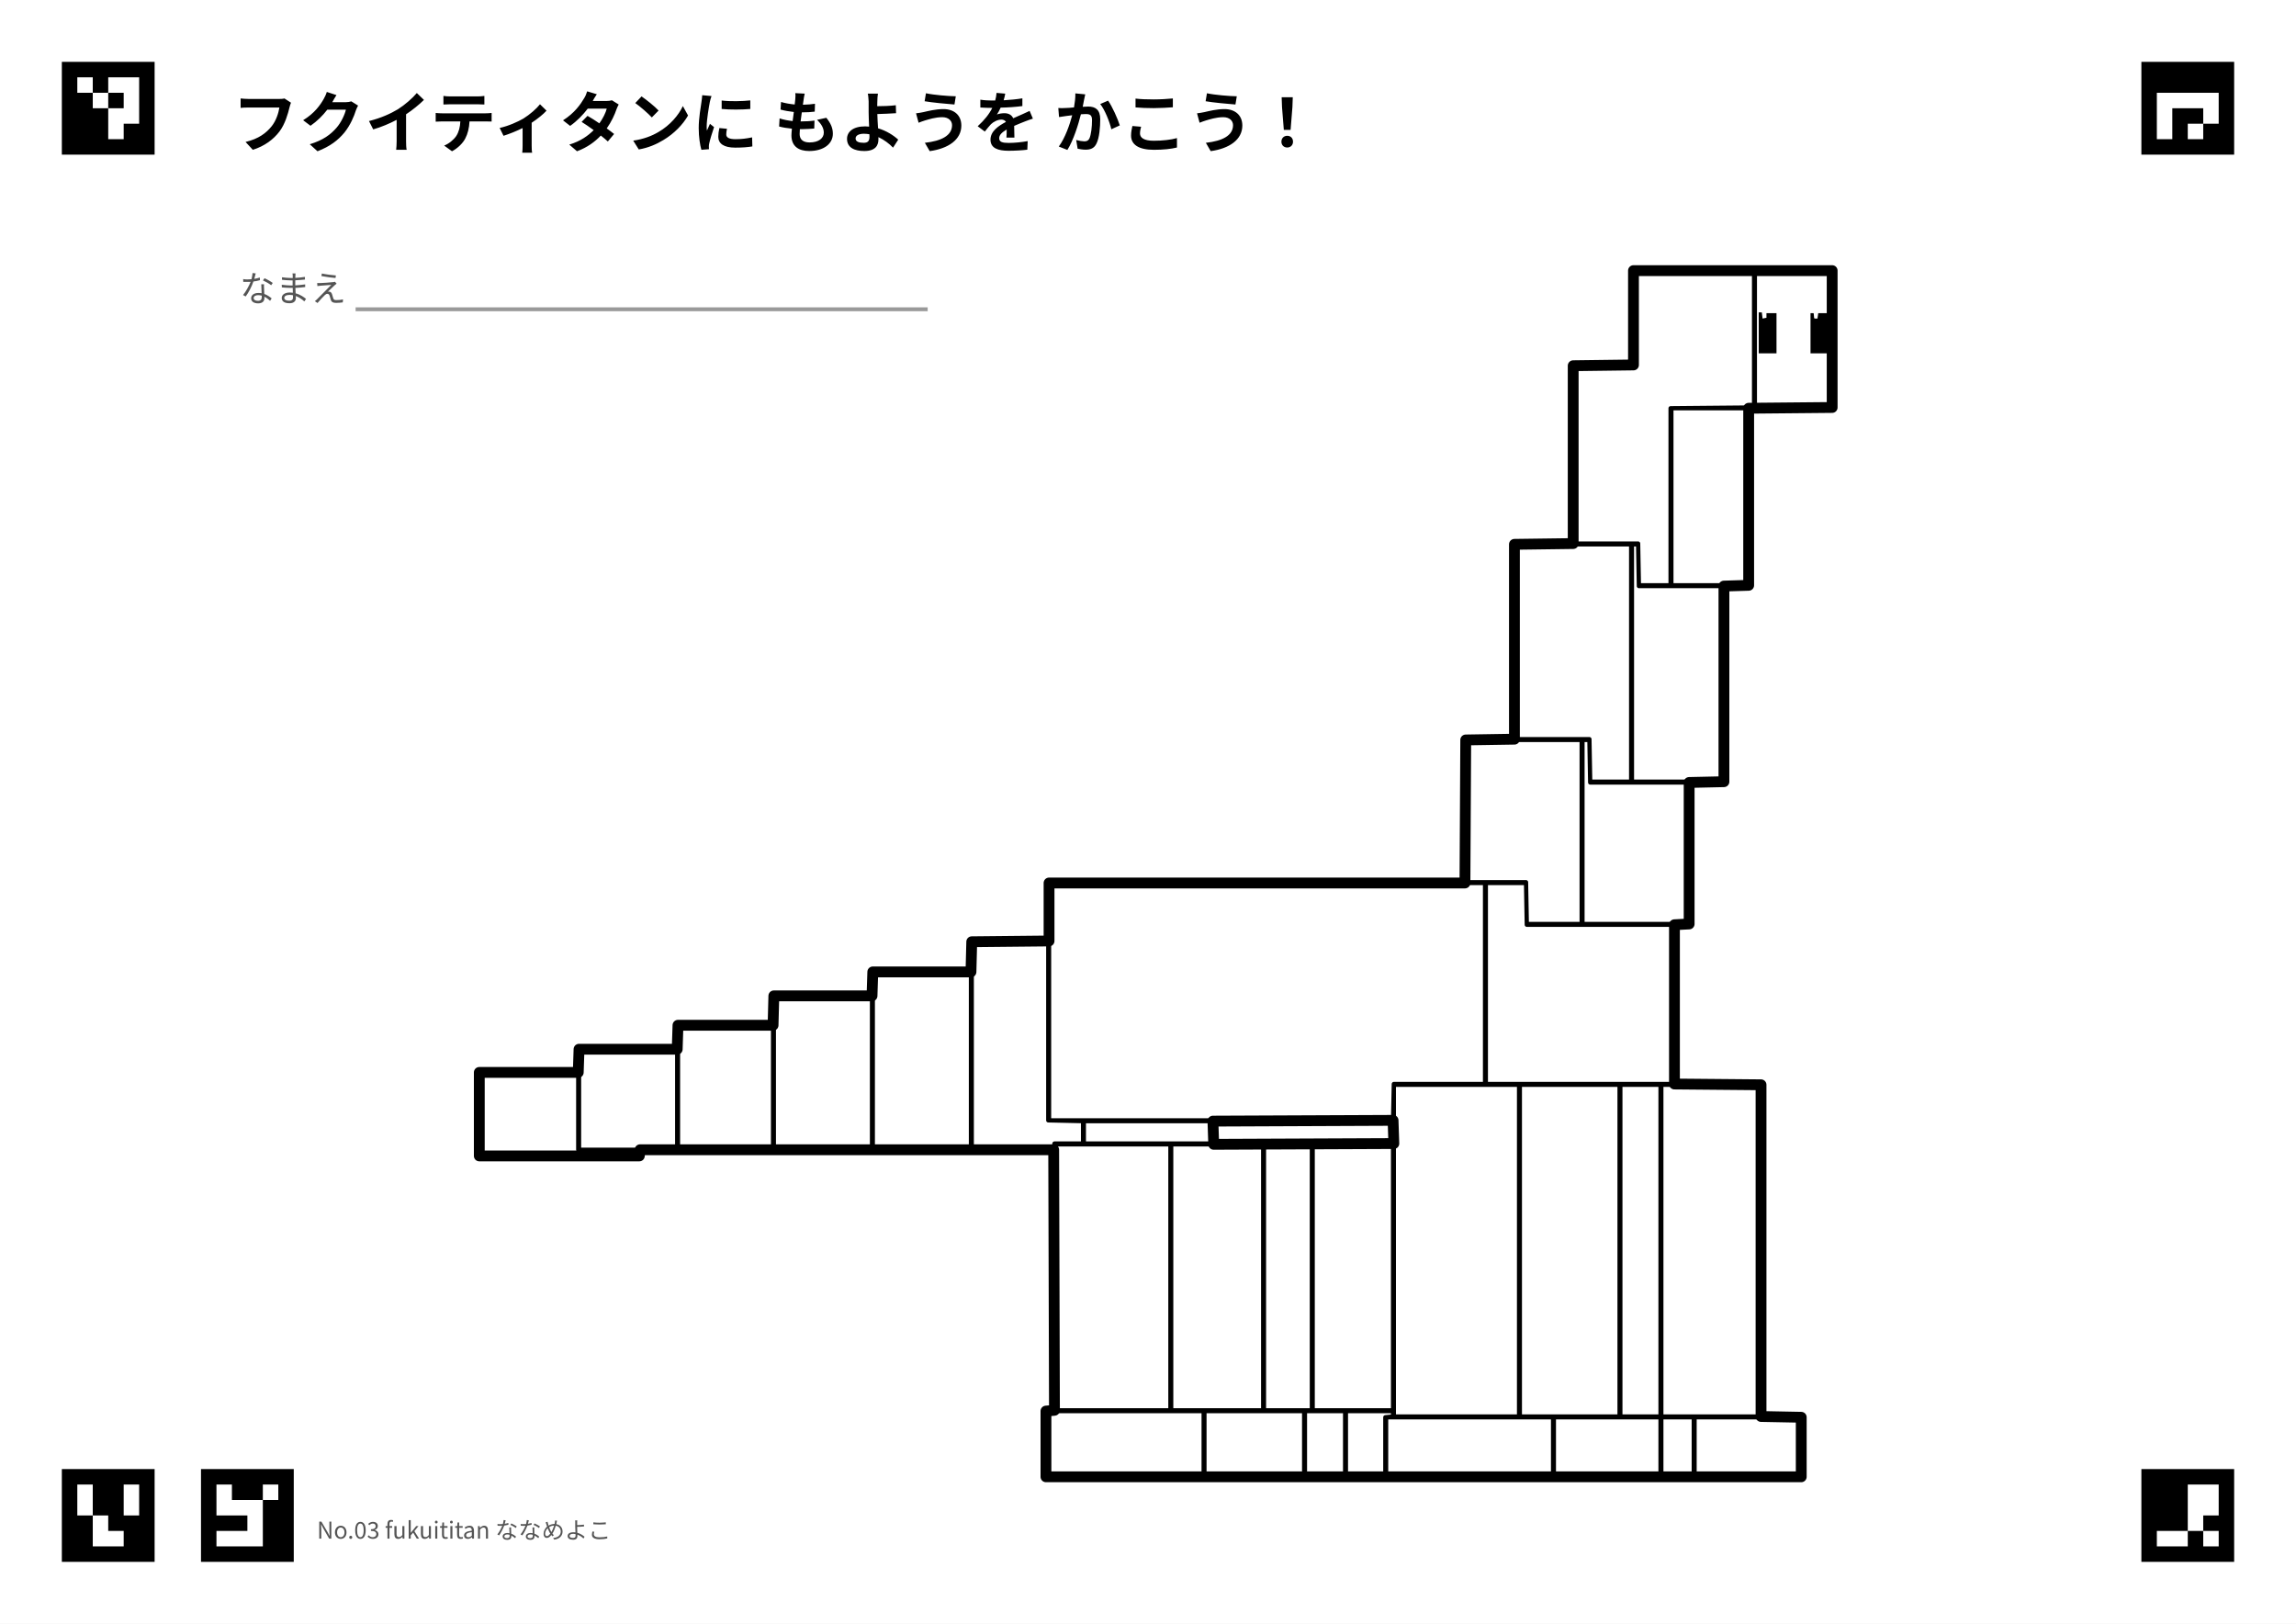
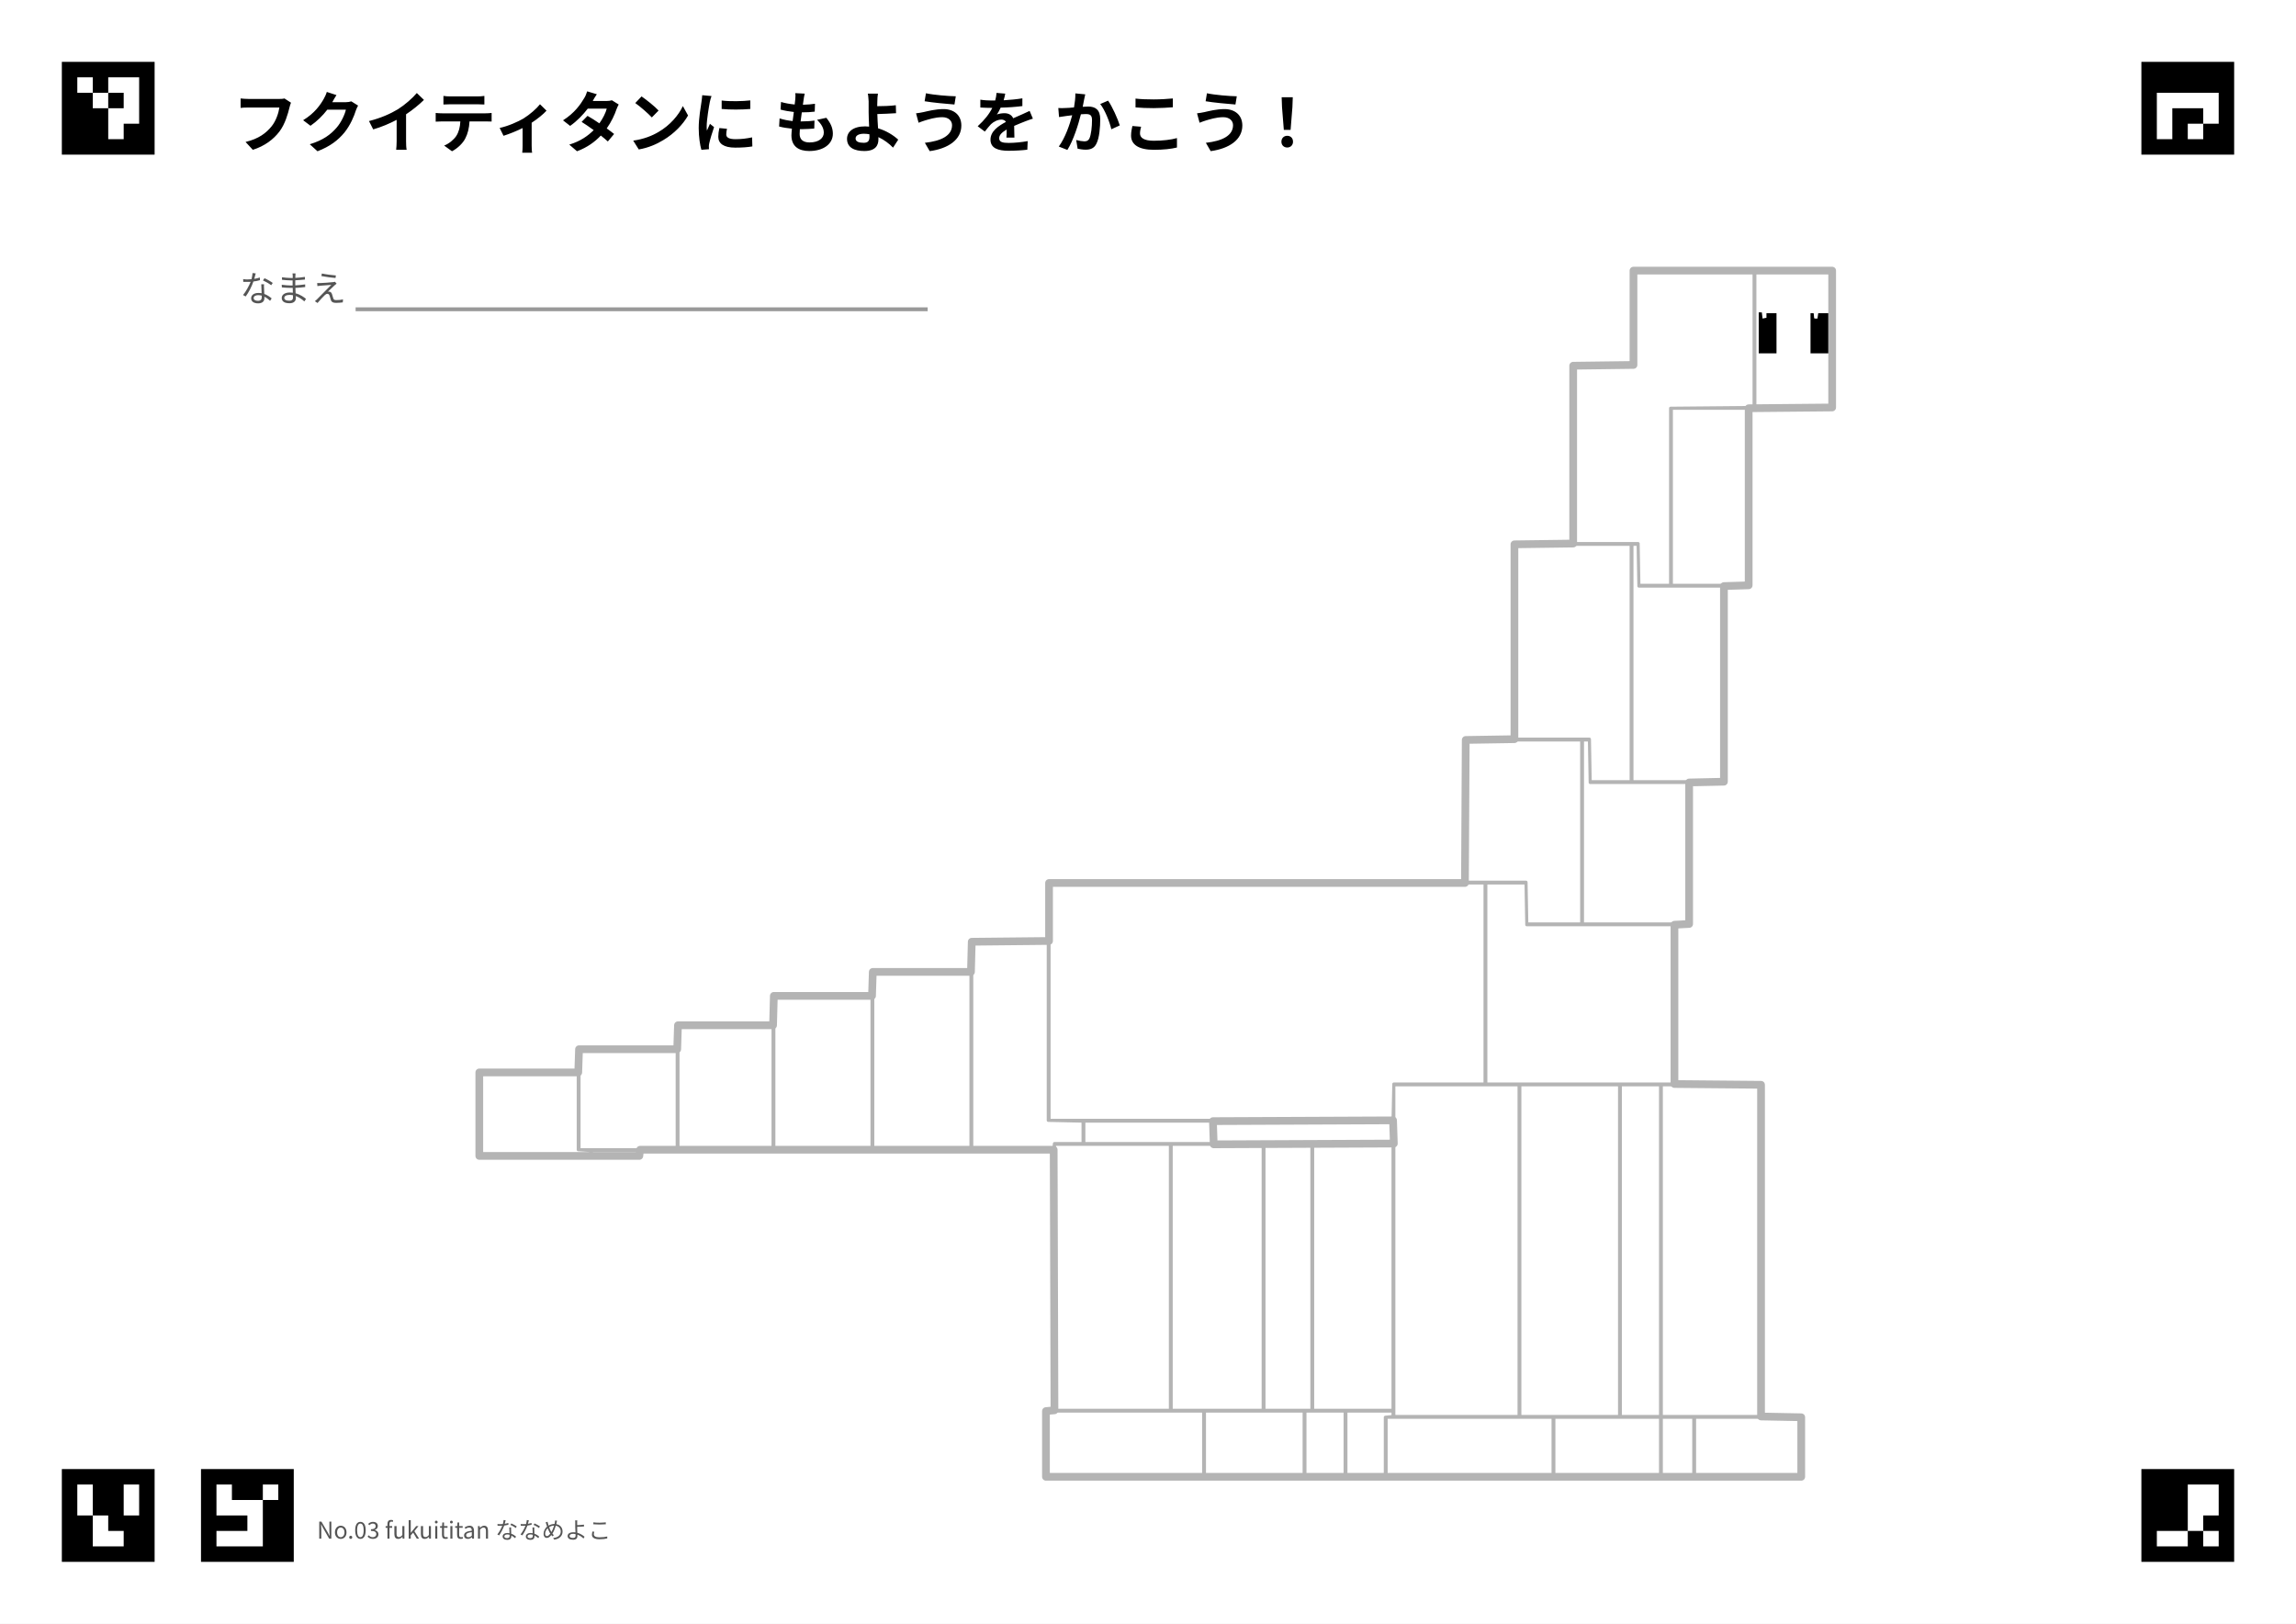
<svg xmlns="http://www.w3.org/2000/svg" width="297mm" height="210mm" viewBox="0 0 297 210">
  <style>
-   #silhouette{fill:#fff} .plane{fill:none;stroke:#000;stroke-width:0.55;stroke-linejoin:round}
-   .outline{fill:none;stroke:#000;stroke-width:1.4;stroke-linejoin:round} .eye{fill:#000} .eye-hl{fill:#fff} .marker{fill:#000}
+   /* 恐竜の線は うすいグレー・細め（ぬりえを読み込んだ時に 線が模様として出にくい）。目・マーカーは黒のまま */
+   #silhouette{fill:#fff} .plane{fill:none;stroke:#b4b4b4;stroke-width:0.4;stroke-linejoin:round}
+   .outline{fill:none;stroke:#b4b4b4;stroke-width:1.0;stroke-linejoin:round} .eye{fill:#000} .eye-hl{fill:#fff} .marker{fill:#000}
  .title{font-family:"Hiragino Maru Gothic ProN","BIZ UDPGothic","Noto Sans CJK JP","Noto Sans JP",sans-serif;font-weight:700} .sub{font-family:"Hiragino Maru Gothic ProN","BIZ UDPGothic","Noto Sans CJK JP","Noto Sans JP",sans-serif;fill:#555}
</style>
  <rect id="paper" width="297" height="210" fill="#fff" />
  <g id="chrome">
    <text class="title" x="30" y="19" font-size="8.6">フクイティタンに もようを かこう！</text>
    <text class="sub" x="31" y="39" font-size="4.6">なまえ</text>
    <line x1="46" y1="40" x2="120" y2="40" stroke="#999" stroke-width="0.5" />
    <text class="sub" x="41" y="199" font-size="3">No.03 fukuititan ななめよこ</text>
  </g>
  <g id="markers">
    <path id="marker_0" class="marker" d="M8.000,8.000h2.000v2.000h-2.000zM10.000,8.000h2.000v2.000h-2.000zM12.000,8.000h2.000v2.000h-2.000zM14.000,8.000h2.000v2.000h-2.000zM16.000,8.000h2.000v2.000h-2.000zM18.000,8.000h2.000v2.000h-2.000zM8.000,10.000h2.000v2.000h-2.000zM12.000,10.000h2.000v2.000h-2.000zM18.000,10.000h2.000v2.000h-2.000zM8.000,12.000h2.000v2.000h-2.000zM10.000,12.000h2.000v2.000h-2.000zM14.000,12.000h2.000v2.000h-2.000zM18.000,12.000h2.000v2.000h-2.000zM8.000,14.000h2.000v2.000h-2.000zM10.000,14.000h2.000v2.000h-2.000zM12.000,14.000h2.000v2.000h-2.000zM18.000,14.000h2.000v2.000h-2.000zM8.000,16.000h2.000v2.000h-2.000zM10.000,16.000h2.000v2.000h-2.000zM12.000,16.000h2.000v2.000h-2.000zM16.000,16.000h2.000v2.000h-2.000zM18.000,16.000h2.000v2.000h-2.000zM8.000,18.000h2.000v2.000h-2.000zM10.000,18.000h2.000v2.000h-2.000zM12.000,18.000h2.000v2.000h-2.000zM14.000,18.000h2.000v2.000h-2.000zM16.000,18.000h2.000v2.000h-2.000zM18.000,18.000h2.000v2.000h-2.000z" />
    <path id="marker_1" class="marker" d="M277.000,8.000h2.000v2.000h-2.000zM279.000,8.000h2.000v2.000h-2.000zM281.000,8.000h2.000v2.000h-2.000zM283.000,8.000h2.000v2.000h-2.000zM285.000,8.000h2.000v2.000h-2.000zM287.000,8.000h2.000v2.000h-2.000zM277.000,10.000h2.000v2.000h-2.000zM279.000,10.000h2.000v2.000h-2.000zM281.000,10.000h2.000v2.000h-2.000zM283.000,10.000h2.000v2.000h-2.000zM285.000,10.000h2.000v2.000h-2.000zM287.000,10.000h2.000v2.000h-2.000zM277.000,12.000h2.000v2.000h-2.000zM287.000,12.000h2.000v2.000h-2.000zM277.000,14.000h2.000v2.000h-2.000zM281.000,14.000h2.000v2.000h-2.000zM283.000,14.000h2.000v2.000h-2.000zM287.000,14.000h2.000v2.000h-2.000zM277.000,16.000h2.000v2.000h-2.000zM281.000,16.000h2.000v2.000h-2.000zM285.000,16.000h2.000v2.000h-2.000zM287.000,16.000h2.000v2.000h-2.000zM277.000,18.000h2.000v2.000h-2.000zM279.000,18.000h2.000v2.000h-2.000zM281.000,18.000h2.000v2.000h-2.000zM283.000,18.000h2.000v2.000h-2.000zM285.000,18.000h2.000v2.000h-2.000zM287.000,18.000h2.000v2.000h-2.000z" />
    <path id="marker_2" class="marker" d="M277.000,190.000h2.000v2.000h-2.000zM279.000,190.000h2.000v2.000h-2.000zM281.000,190.000h2.000v2.000h-2.000zM283.000,190.000h2.000v2.000h-2.000zM285.000,190.000h2.000v2.000h-2.000zM287.000,190.000h2.000v2.000h-2.000zM277.000,192.000h2.000v2.000h-2.000zM279.000,192.000h2.000v2.000h-2.000zM281.000,192.000h2.000v2.000h-2.000zM287.000,192.000h2.000v2.000h-2.000zM277.000,194.000h2.000v2.000h-2.000zM279.000,194.000h2.000v2.000h-2.000zM281.000,194.000h2.000v2.000h-2.000zM287.000,194.000h2.000v2.000h-2.000zM277.000,196.000h2.000v2.000h-2.000zM279.000,196.000h2.000v2.000h-2.000zM281.000,196.000h2.000v2.000h-2.000zM285.000,196.000h2.000v2.000h-2.000zM287.000,196.000h2.000v2.000h-2.000zM277.000,198.000h2.000v2.000h-2.000zM283.000,198.000h2.000v2.000h-2.000zM287.000,198.000h2.000v2.000h-2.000zM277.000,200.000h2.000v2.000h-2.000zM279.000,200.000h2.000v2.000h-2.000zM281.000,200.000h2.000v2.000h-2.000zM283.000,200.000h2.000v2.000h-2.000zM285.000,200.000h2.000v2.000h-2.000zM287.000,200.000h2.000v2.000h-2.000z" />
    <path id="marker_3" class="marker" d="M8.000,190.000h2.000v2.000h-2.000zM10.000,190.000h2.000v2.000h-2.000zM12.000,190.000h2.000v2.000h-2.000zM14.000,190.000h2.000v2.000h-2.000zM16.000,190.000h2.000v2.000h-2.000zM18.000,190.000h2.000v2.000h-2.000zM8.000,192.000h2.000v2.000h-2.000zM12.000,192.000h2.000v2.000h-2.000zM14.000,192.000h2.000v2.000h-2.000zM18.000,192.000h2.000v2.000h-2.000zM8.000,194.000h2.000v2.000h-2.000zM12.000,194.000h2.000v2.000h-2.000zM14.000,194.000h2.000v2.000h-2.000zM18.000,194.000h2.000v2.000h-2.000zM8.000,196.000h2.000v2.000h-2.000zM10.000,196.000h2.000v2.000h-2.000zM14.000,196.000h2.000v2.000h-2.000zM16.000,196.000h2.000v2.000h-2.000zM18.000,196.000h2.000v2.000h-2.000zM8.000,198.000h2.000v2.000h-2.000zM10.000,198.000h2.000v2.000h-2.000zM16.000,198.000h2.000v2.000h-2.000zM18.000,198.000h2.000v2.000h-2.000zM8.000,200.000h2.000v2.000h-2.000zM10.000,200.000h2.000v2.000h-2.000zM12.000,200.000h2.000v2.000h-2.000zM14.000,200.000h2.000v2.000h-2.000zM16.000,200.000h2.000v2.000h-2.000zM18.000,200.000h2.000v2.000h-2.000z" />
    <path id="marker_6" class="marker" d="M26.000,190.000h2.000v2.000h-2.000zM28.000,190.000h2.000v2.000h-2.000zM30.000,190.000h2.000v2.000h-2.000zM32.000,190.000h2.000v2.000h-2.000zM34.000,190.000h2.000v2.000h-2.000zM36.000,190.000h2.000v2.000h-2.000zM26.000,192.000h2.000v2.000h-2.000zM30.000,192.000h2.000v2.000h-2.000zM32.000,192.000h2.000v2.000h-2.000zM36.000,192.000h2.000v2.000h-2.000zM26.000,194.000h2.000v2.000h-2.000zM34.000,194.000h2.000v2.000h-2.000zM36.000,194.000h2.000v2.000h-2.000zM26.000,196.000h2.000v2.000h-2.000zM28.000,196.000h2.000v2.000h-2.000zM30.000,196.000h2.000v2.000h-2.000zM34.000,196.000h2.000v2.000h-2.000zM36.000,196.000h2.000v2.000h-2.000zM26.000,198.000h2.000v2.000h-2.000zM34.000,198.000h2.000v2.000h-2.000zM36.000,198.000h2.000v2.000h-2.000zM26.000,200.000h2.000v2.000h-2.000zM28.000,200.000h2.000v2.000h-2.000zM30.000,200.000h2.000v2.000h-2.000zM32.000,200.000h2.000v2.000h-2.000zM34.000,200.000h2.000v2.000h-2.000zM36.000,200.000h2.000v2.000h-2.000z" />
  </g>
  <g id="model" data-dino="fukuititan">
    <path id="silhouette" d="M237.00,35.00 L211.30,35.00 L211.30,47.20 L203.50,47.30 L203.50,70.30 L195.90,70.40 L195.90,95.60 L189.60,95.70 L189.50,114.20 L135.70,114.20 L135.70,121.70 L125.70,121.80 L125.60,125.70 L112.90,125.70 L112.80,128.80 L100.10,128.80 L100.00,132.60 L87.70,132.60 L87.60,135.70 L74.90,135.70 L74.80,138.70 L62.00,138.70 L62.00,149.50 L82.70,149.50 L82.80,148.70 L136.30,148.70 L136.40,182.40 L135.30,182.50 L135.30,191.00 L233.00,191.00 L233.00,183.30 L227.80,183.20 L227.80,140.30 L216.60,140.20 L216.60,119.60 L218.50,119.50 L218.50,101.20 L223.00,101.10 L223.00,75.80 L226.20,75.70 L226.20,52.80 L237.00,52.70ZM156.90,145.00 L180.20,144.90 L180.30,147.90 L157.00,148.00Z" />
    <path id="planes" class="plane" d="M179.30,183.30 L179.30,191.00 L200.90,191.00 L200.90,183.30ZM135.30,182.50 L135.30,191.00 L155.70,191.00 L155.70,182.50ZM180.30,140.30 L180.30,183.20 L196.50,183.20 L196.50,140.30ZM136.40,148.00 L136.40,182.40 L151.40,182.40 L151.40,148.00ZM135.70,114.20 L135.70,144.90 L180.20,144.90 L180.30,140.20 L192.10,140.20 L192.10,114.20ZM125.70,121.80 L125.70,148.70 L136.30,148.70 L136.40,147.90 L140.10,147.90 L140.10,145.00 L135.60,144.90 L135.60,121.80ZM112.90,125.70 L112.90,148.70 L125.60,148.70 L125.60,125.70ZM189.60,95.70 L189.60,114.10 L197.40,114.10 L197.50,119.50 L204.60,119.50 L204.60,95.70ZM100.10,128.80 L100.10,148.70 L112.80,148.70 L112.80,128.80ZM195.90,70.40 L195.90,95.60 L205.60,95.60 L205.70,101.10 L211.00,101.10 L211.00,70.40ZM87.70,132.60 L87.70,148.70 L100.00,148.70 L100.00,132.60ZM226.90,35.00 L211.30,35.00 L211.30,47.20 L203.50,47.30 L203.50,70.30 L211.90,70.30 L212.00,75.70 L216.10,75.70 L216.10,52.80 L226.90,52.70ZM74.90,135.70 L74.90,148.70 L87.60,148.70 L87.60,135.70ZM62.00,138.70 L62.00,149.50 L76.40,149.50 L76.40,148.80 L74.80,148.70 L74.80,138.70ZM214.90,183.30 L214.90,191.00 L219.10,191.00 L219.10,183.30ZM168.80,182.50 L168.80,191.00 L174.00,191.00 L174.00,182.50ZM209.60,140.30 L209.60,183.20 L214.80,183.20 L214.80,140.30ZM163.50,148.00 L163.50,182.40 L169.70,182.40 L169.70,148.00ZM76.50,148.80 L76.50,149.50 L82.70,149.50 L82.70,148.80ZM140.20,145.00 L140.20,147.90 L156.90,147.90 L156.90,145.00ZM169.80,148.00 L169.80,182.40 L180.20,182.40 L180.20,148.00ZM151.50,148.00 L151.50,182.40 L163.40,182.40 L163.40,148.00ZM174.10,182.50 L174.10,191.00 L179.20,191.00 L179.20,183.30 L180.20,183.20 L180.20,182.50ZM155.80,182.50 L155.80,191.00 L168.70,191.00 L168.70,182.50ZM192.20,114.20 L192.20,140.20 L216.60,140.20 L216.60,119.60 L197.50,119.60 L197.40,114.20ZM204.70,95.70 L204.70,119.50 L218.50,119.50 L218.50,101.20 L205.70,101.20 L205.60,95.70ZM214.90,140.30 L214.90,183.20 L227.80,183.20 L227.80,140.30ZM196.60,140.30 L196.60,183.20 L209.50,183.20 L209.50,140.30ZM219.20,183.30 L219.20,191.00 L233.00,191.00 L233.00,183.30ZM201.00,183.30 L201.00,191.00 L214.80,191.00 L214.80,183.30ZM211.10,70.40 L211.10,101.10 L223.00,101.10 L223.00,75.80 L212.00,75.80 L211.90,70.40ZM216.20,52.80 L216.20,75.70 L226.20,75.70 L226.20,52.80ZM227.00,35.00 L227.00,52.70 L237.00,52.70 L237.00,35.00Z" />
    <path id="outline" class="outline" d="M237.00,35.00 L211.30,35.00 L211.30,47.20 L203.50,47.30 L203.50,70.30 L195.90,70.40 L195.90,95.60 L189.60,95.70 L189.50,114.20 L135.70,114.20 L135.70,121.70 L125.70,121.80 L125.60,125.70 L112.90,125.70 L112.80,128.80 L100.10,128.80 L100.00,132.60 L87.70,132.60 L87.60,135.70 L74.90,135.70 L74.80,138.70 L62.00,138.70 L62.00,149.50 L82.70,149.50 L82.80,148.70 L136.30,148.70 L136.40,182.40 L135.30,182.50 L135.30,191.00 L233.00,191.00 L233.00,183.30 L227.80,183.20 L227.80,140.30 L216.60,140.20 L216.60,119.60 L218.50,119.50 L218.50,101.20 L223.00,101.10 L223.00,75.80 L226.20,75.70 L226.20,52.80 L237.00,52.70ZM156.90,145.00 L180.20,144.90 L180.30,147.90 L157.00,148.00Z" />
    <g id="eyes">
      <path class="eye" d="M236.50,40.50 L235.20,40.50 L235.10,41.20 L234.70,41.20 L234.60,40.50 L234.20,40.50 L234.20,45.70 L236.50,45.70ZM227.50,40.40 L227.50,45.70 L229.80,45.70 L229.80,40.50 L228.50,40.50 L228.50,41.10 L228.00,41.20 L227.90,40.40Z" />
      <path class="eye-hl" d="M234.70,40.50 L234.70,41.10 L235.10,41.10 L235.10,40.50ZM228.00,40.50 L228.00,41.10 L228.40,41.10 L228.40,40.50Z" />
    </g>
  </g>
</svg>
